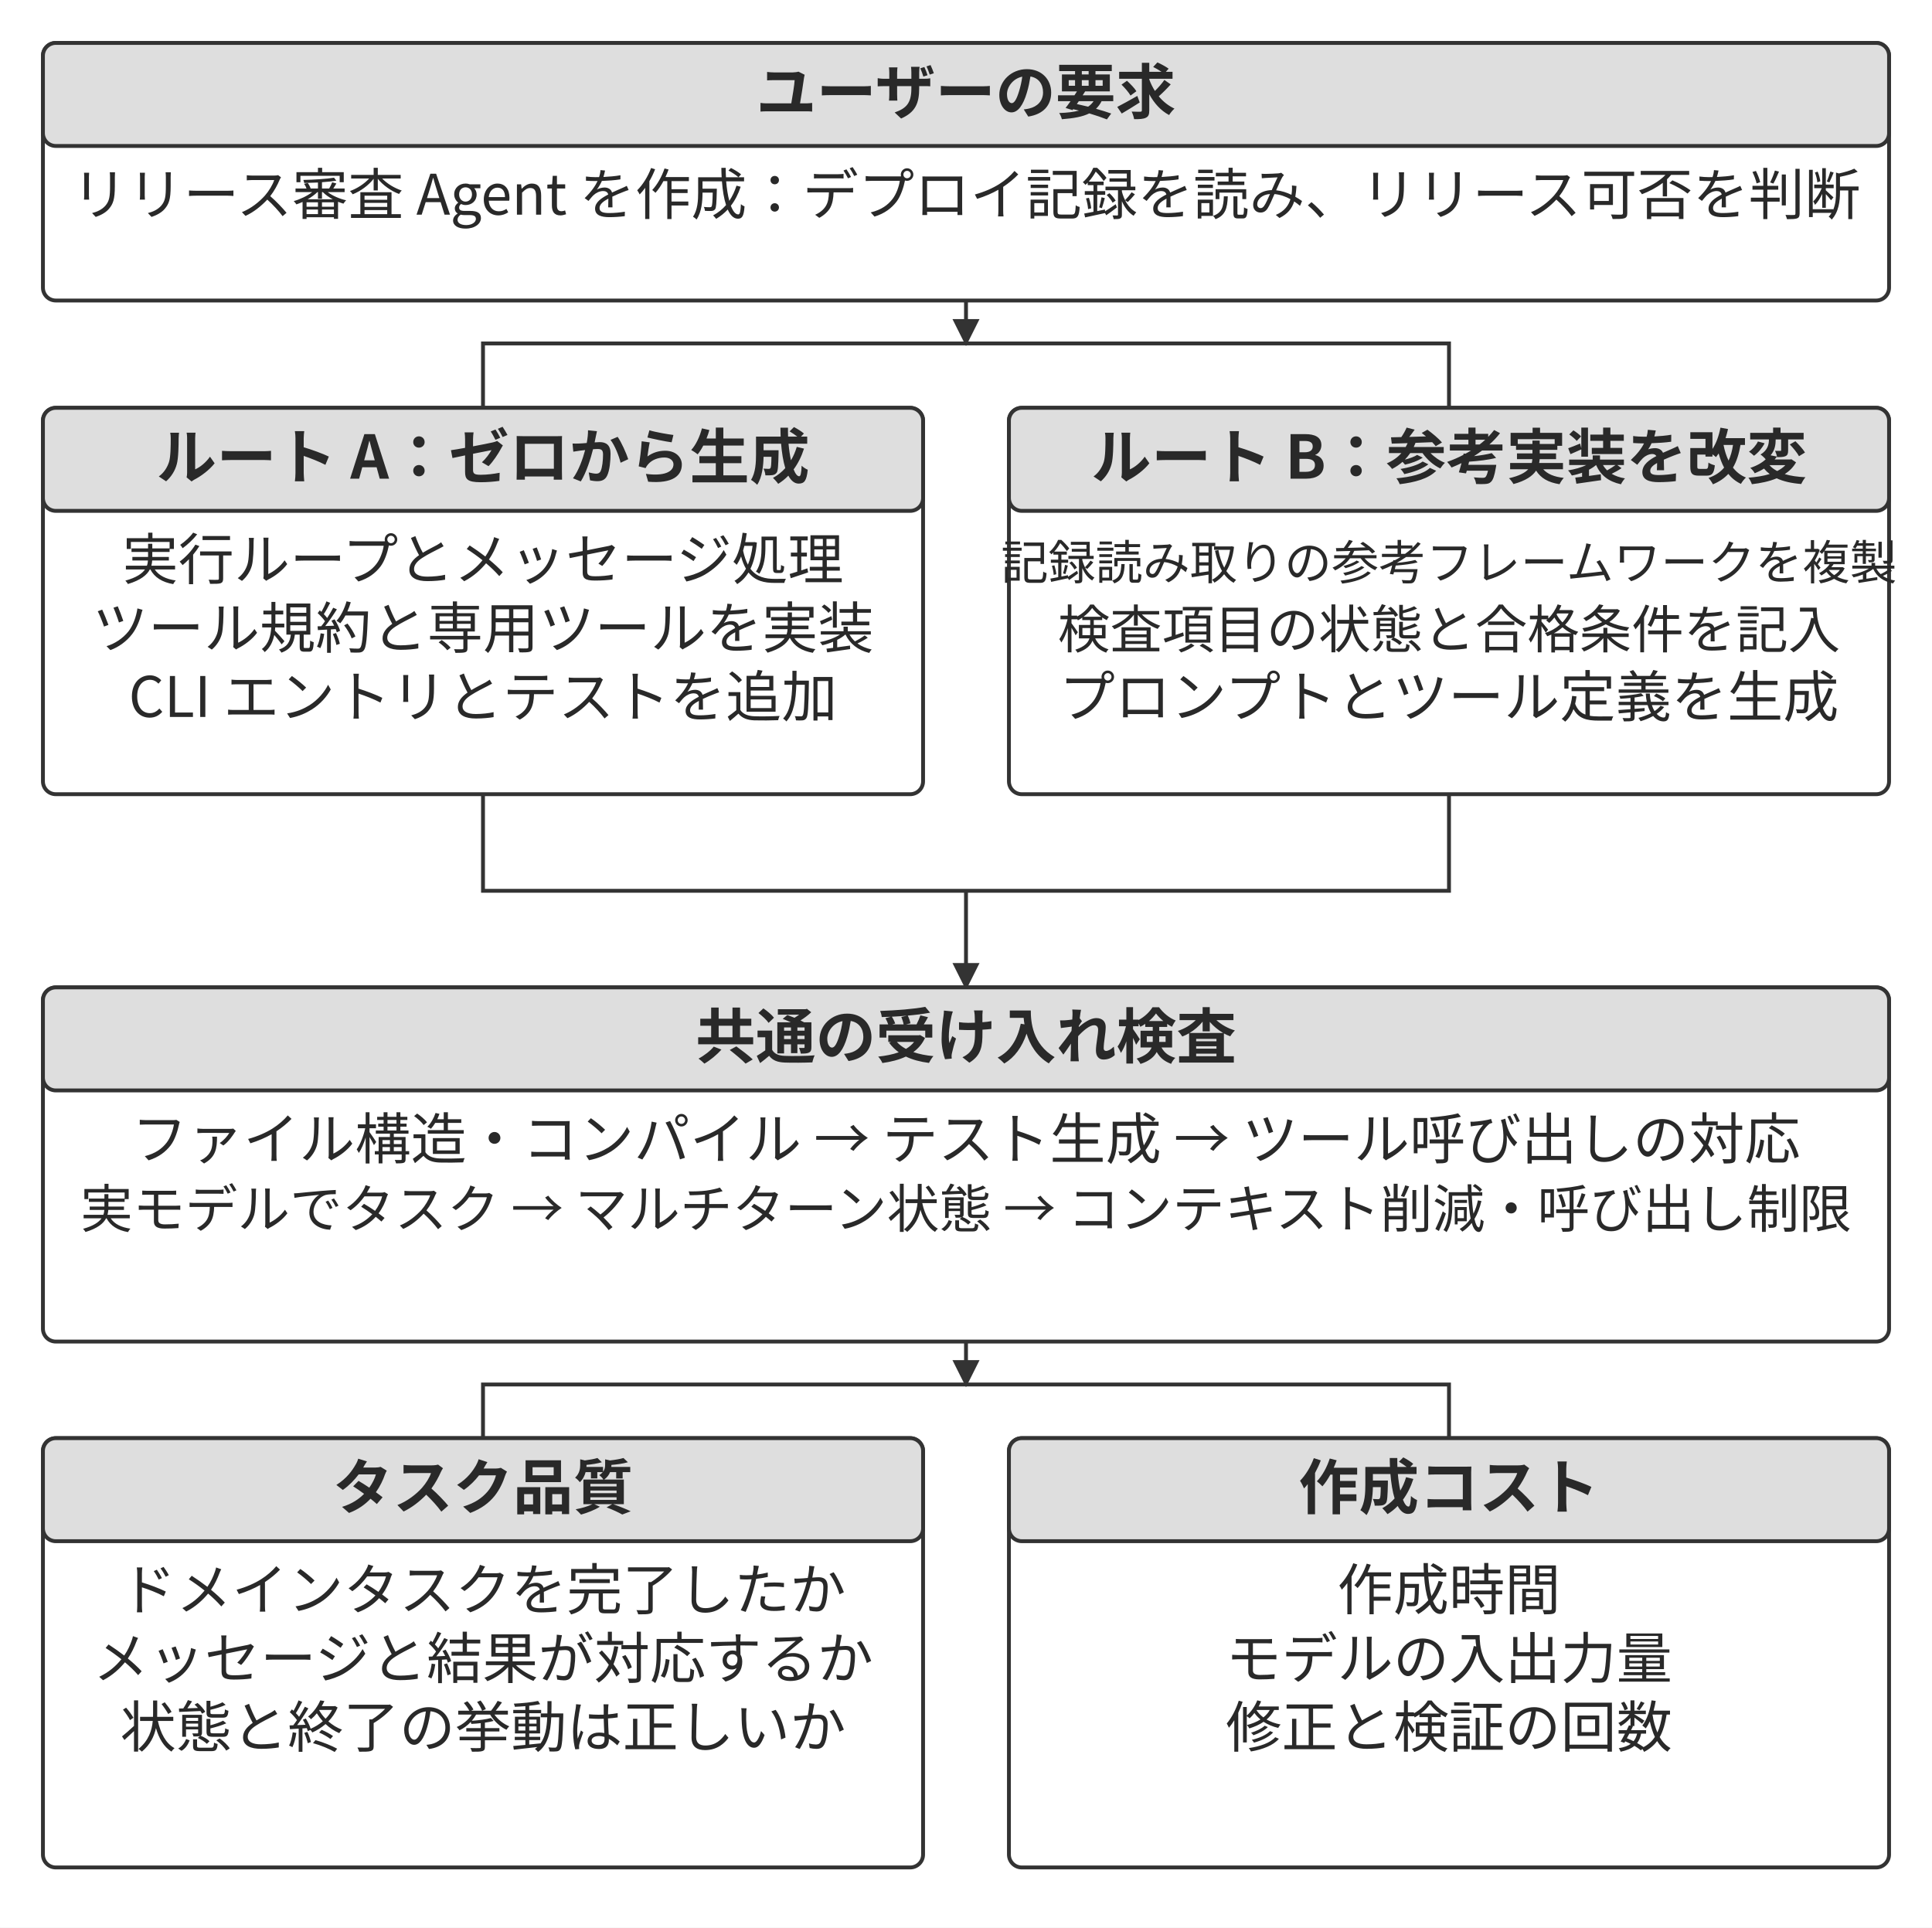
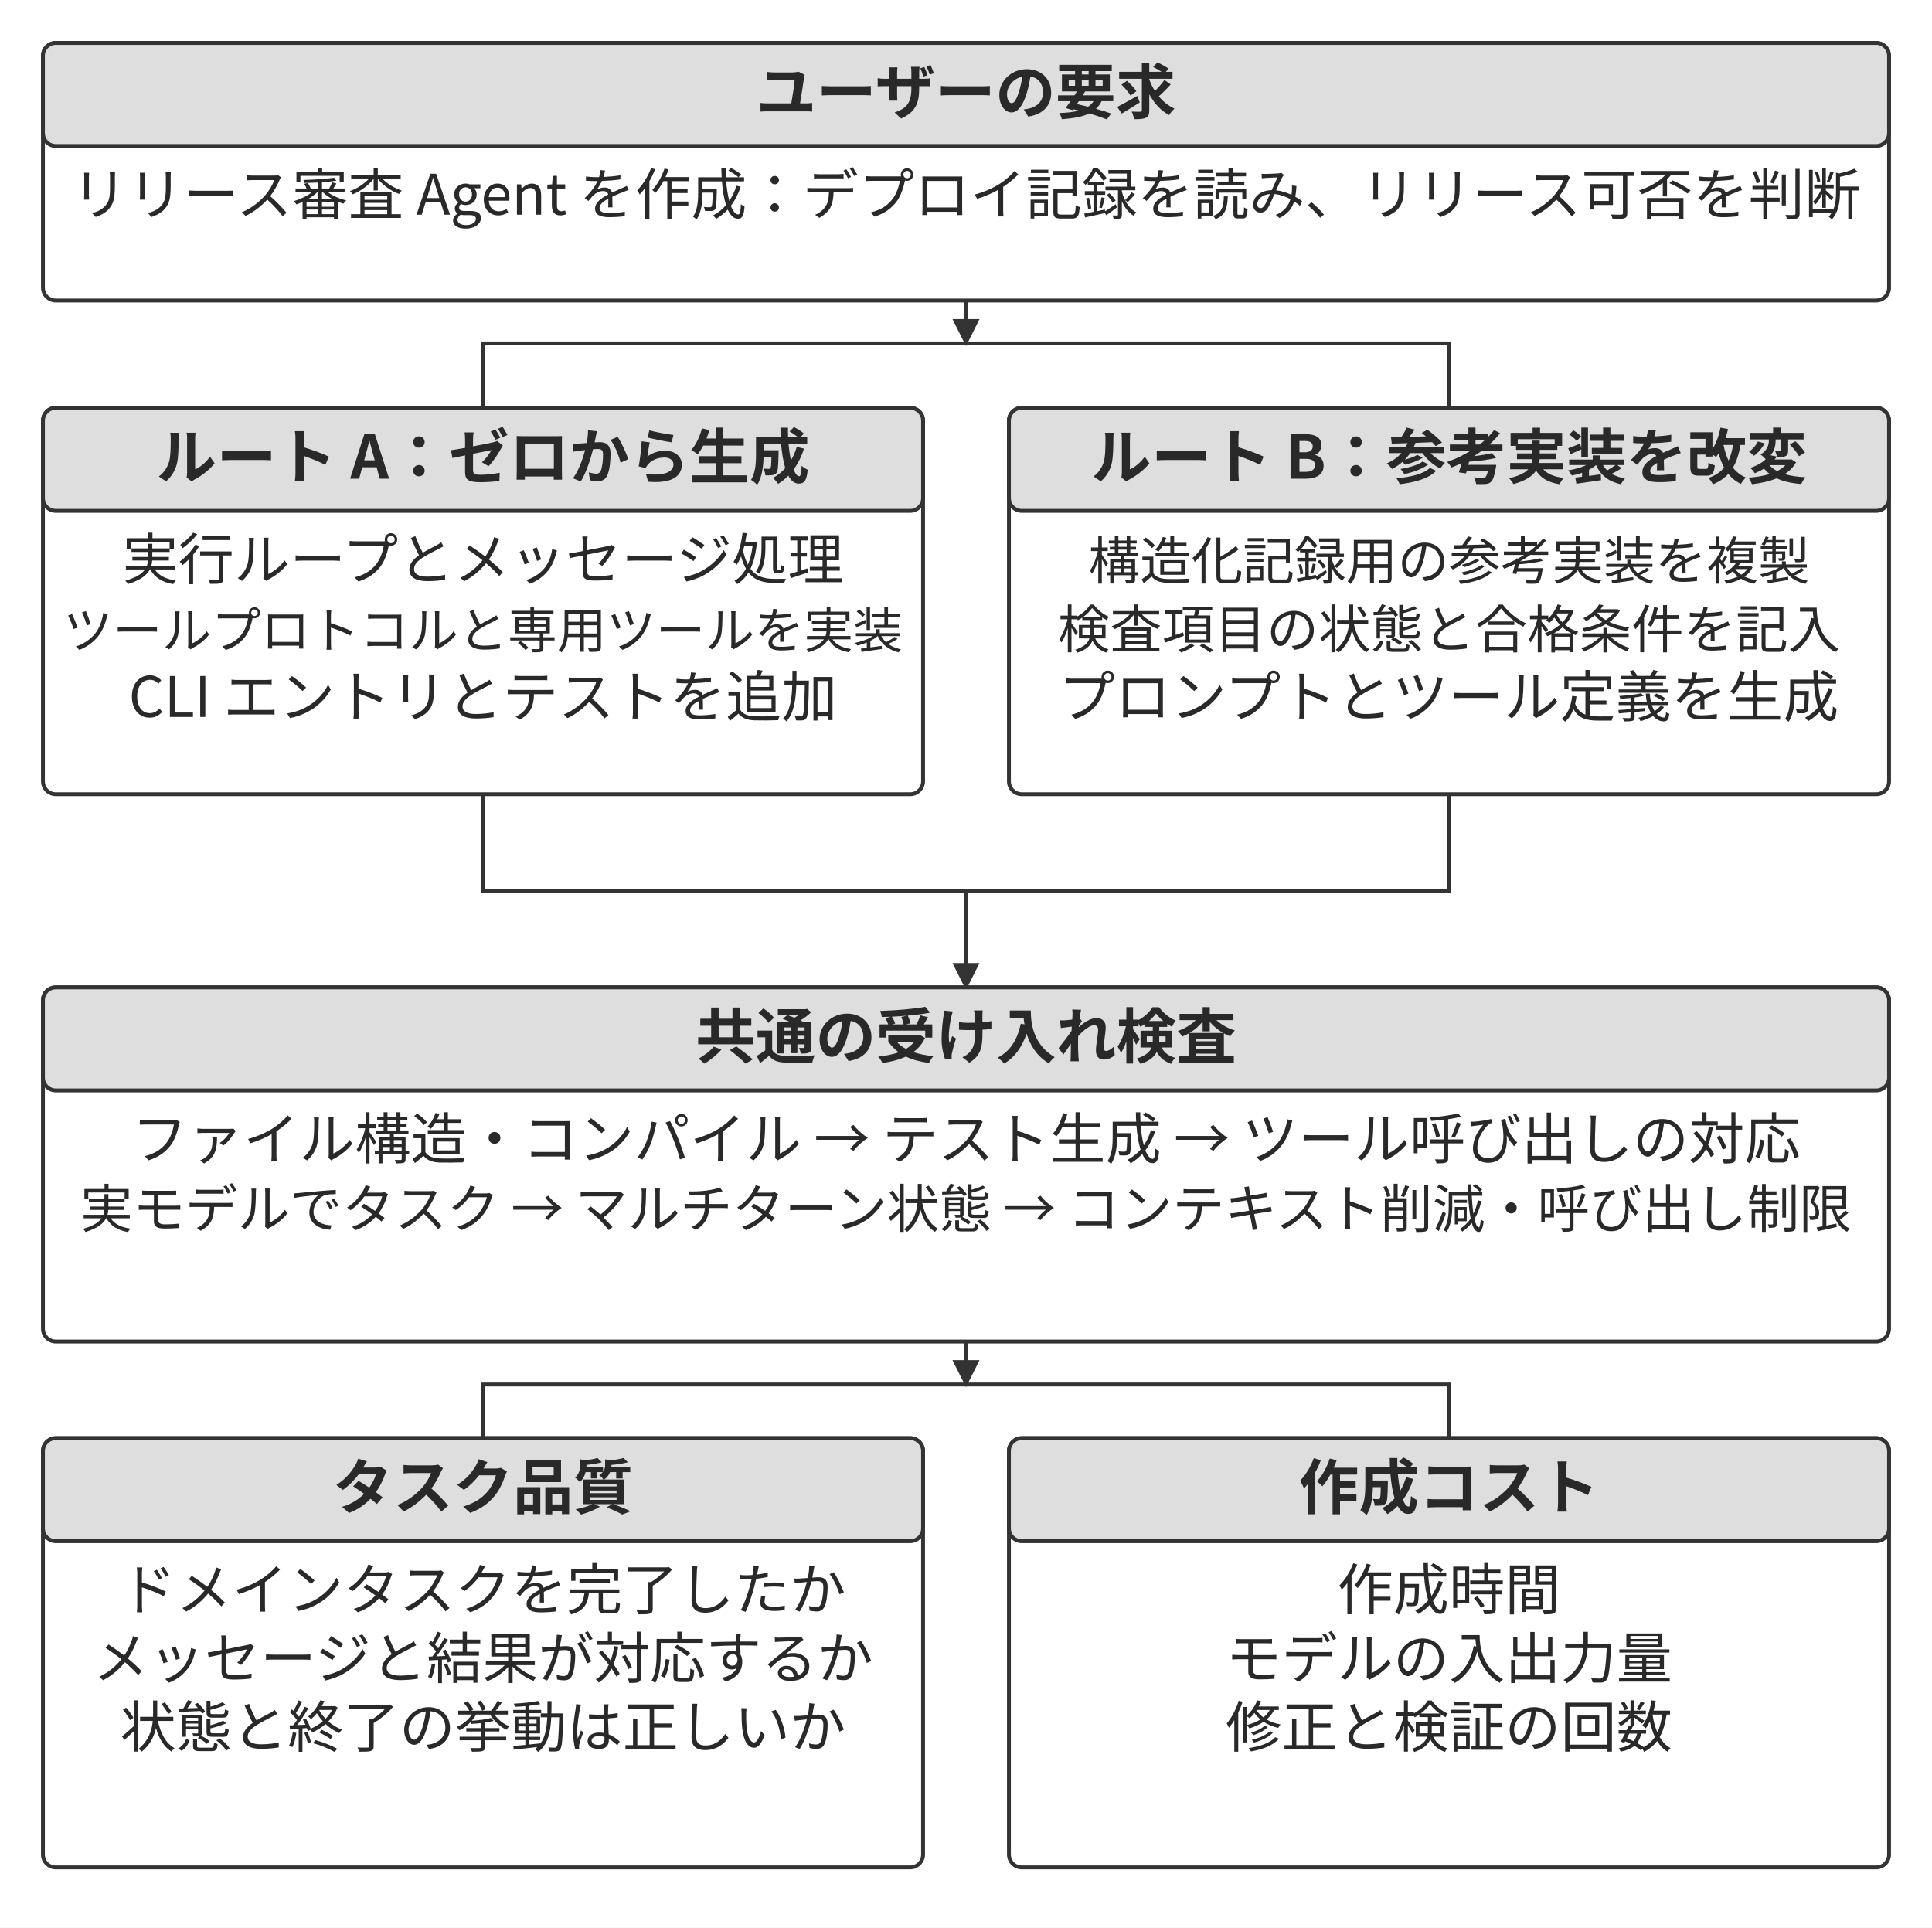
<svg xmlns="http://www.w3.org/2000/svg" width="106.000mm" height="105.764mm" viewBox="0 0 900 898" role="img" aria-labelledby="title desc">
  <defs>
    <marker id="arrow" viewBox="0 0 10 10" refX="9" refY="5" markerWidth="7" markerHeight="7" orient="auto-start-reverse">
      <path d="M0 0 L10 5 L0 10 Z" fill="#333333" />
    </marker>
  </defs>
  <rect width="900" height="898" fill="#ffffff" y="0" />
  <rect x="20" y="20" width="860" height="120" rx="6" fill="#ffffff" stroke="#333333" stroke-width="1.8" />
  <rect x="20" y="20" width="860" height="48" rx="6" fill="#dedede" stroke="#333333" stroke-width="1.8" />
  <text x="450" y="53" text-anchor="middle" font-family="&quot;Noto Sans CJK JP&quot;, &quot;Source Han Sans JP&quot;, &quot;Hiragino Sans&quot;, &quot;Yu Gothic&quot;, sans-serif" font-size="28.0" font-weight="700" fill="#292929">ユーザーの要求</text>
  <text x="450" y="100" text-anchor="middle" font-family="&quot;Noto Sans CJK JP&quot;, &quot;Source Han Sans JP&quot;, &quot;Hiragino Sans&quot;, &quot;Yu Gothic&quot;, sans-serif" font-size="26.0" font-weight="400" fill="#292929">リリース審査 Agent を作成：デプロイ記録を読み、リリース可否を判断</text>
  <path d="M450 140 L450 160" fill="none" stroke="#333333" stroke-width="1.8" marker-end="url(#arrow)" />
  <path d="M225 190 L225 160 L675 160 L675 190" fill="none" stroke="#333333" stroke-width="1.8" />
  <rect x="20" y="190" width="410" height="180" rx="6" fill="#ffffff" stroke="#333333" stroke-width="1.8" />
  <rect x="20" y="190" width="410" height="48" rx="6" fill="#dedede" stroke="#333333" stroke-width="1.8" />
  <text x="225" y="223" text-anchor="middle" font-family="&quot;Noto Sans CJK JP&quot;, &quot;Source Han Sans JP&quot;, &quot;Hiragino Sans&quot;, &quot;Yu Gothic&quot;, sans-serif" font-size="28.0" font-weight="700" fill="#292929">ルート A：ゼロから生成</text>
  <text x="225" y="270" text-anchor="middle" font-family="&quot;Noto Sans CJK JP&quot;, &quot;Source Han Sans JP&quot;, &quot;Hiragino Sans&quot;, &quot;Yu Gothic&quot;, sans-serif" font-size="26.0" font-weight="400" fill="#292929">実行ループとメッセージ処理</text>
-   <text x="225" y="302" text-anchor="middle" font-family="&quot;Noto Sans CJK JP&quot;, &quot;Source Han Sans JP&quot;, &quot;Hiragino Sans&quot;, &quot;Yu Gothic&quot;, sans-serif" font-size="26.0" font-weight="400" fill="#292929">ツール規約と専用ツールを実装</text>
+   <text x="225" y="302" text-anchor="middle" font-family="&quot;Noto Sans CJK JP&quot;, &quot;Source Han Sans JP&quot;, &quot;Hiragino Sans&quot;, &quot;Yu Gothic&quot;, sans-serif" font-size="23" font-weight="400" fill="#292929">ツールプロトコルと専用ツールを実装</text>
  <text x="225" y="334" text-anchor="middle" font-family="&quot;Noto Sans CJK JP&quot;, &quot;Source Han Sans JP&quot;, &quot;Hiragino Sans&quot;, &quot;Yu Gothic&quot;, sans-serif" font-size="26.0" font-weight="400" fill="#292929">CLI エントリとテストを追加</text>
  <rect x="470" y="190" width="410" height="180" rx="6" fill="#ffffff" stroke="#333333" stroke-width="1.8" />
  <rect x="470" y="190" width="410" height="48" rx="6" fill="#dedede" stroke="#333333" stroke-width="1.8" />
  <text x="675" y="223" text-anchor="middle" font-family="&quot;Noto Sans CJK JP&quot;, &quot;Source Han Sans JP&quot;, &quot;Hiragino Sans&quot;, &quot;Yu Gothic&quot;, sans-serif" font-size="28.0" font-weight="700" fill="#292929">ルート B：参考実装を改変</text>
-   <text x="675" y="270" text-anchor="middle" font-family="&quot;Noto Sans CJK JP&quot;, &quot;Source Han Sans JP&quot;, &quot;Hiragino Sans&quot;, &quot;Yu Gothic&quot;, sans-serif" font-size="22" font-weight="400" fill="#292929">記録読み取りの参考フレームワークを複製</text>
+   <text x="675" y="270" text-anchor="middle" font-family="&quot;Noto Sans CJK JP&quot;, &quot;Source Han Sans JP&quot;, &quot;Hiragino Sans&quot;, &quot;Yu Gothic&quot;, sans-serif" font-size="24" font-weight="400" fill="#292929">構造化記録用の参考実装を複製</text>
  <text x="675" y="302" text-anchor="middle" font-family="&quot;Noto Sans CJK JP&quot;, &quot;Source Han Sans JP&quot;, &quot;Hiragino Sans&quot;, &quot;Yu Gothic&quot;, sans-serif" font-size="24.3" font-weight="400" fill="#292929">検査項目の状態と合格条件を記入</text>
  <text x="675" y="334" text-anchor="middle" font-family="&quot;Noto Sans CJK JP&quot;, &quot;Source Han Sans JP&quot;, &quot;Hiragino Sans&quot;, &quot;Yu Gothic&quot;, sans-serif" font-size="26.0" font-weight="400" fill="#292929">プロンプトとツール定義を生成</text>
  <path d="M225 370 L225 415 L675 415 L675 370" fill="none" stroke="#333333" stroke-width="1.8" />
  <path d="M450 415 L450 460" fill="none" stroke="#333333" stroke-width="1.8" marker-end="url(#arrow)" />
  <rect x="20" y="460" width="860" height="165" rx="6" fill="#ffffff" stroke="#333333" stroke-width="1.8" />
  <rect x="20" y="460" width="860" height="48" rx="6" fill="#dedede" stroke="#333333" stroke-width="1.8" />
  <text x="450" y="493" text-anchor="middle" font-family="&quot;Noto Sans CJK JP&quot;, &quot;Source Han Sans JP&quot;, &quot;Hiragino Sans&quot;, &quot;Yu Gothic&quot;, sans-serif" font-size="28.0" font-weight="700" fill="#292929">共通の受け入れ検査</text>
  <text x="450" y="540" text-anchor="middle" font-family="&quot;Noto Sans CJK JP&quot;, &quot;Source Han Sans JP&quot;, &quot;Hiragino Sans&quot;, &quot;Yu Gothic&quot;, sans-serif" font-size="26.0" font-weight="400" fill="#292929">ファイル構造・コンパイル → テスト生成 → ツール呼び出しの対応</text>
  <text x="450" y="572" text-anchor="middle" font-family="&quot;Noto Sans CJK JP&quot;, &quot;Source Han Sans JP&quot;, &quot;Hiragino Sans&quot;, &quot;Yu Gothic&quot;, sans-serif" font-size="24.4" font-weight="400" fill="#292929">実モデルでタスク → マルチターン状態 → コンテキスト削減・呼び出し制限</text>
  <path d="M450 625 L450 645" fill="none" stroke="#333333" stroke-width="1.8" marker-end="url(#arrow)" />
  <path d="M225 670 L225 645 L675 645 L675 670" fill="none" stroke="#333333" stroke-width="1.8" />
  <rect x="20" y="670" width="410" height="200" rx="6" fill="#ffffff" stroke="#333333" stroke-width="1.8" />
  <rect x="20" y="670" width="410" height="48" rx="6" fill="#dedede" stroke="#333333" stroke-width="1.8" />
  <text x="225" y="703" text-anchor="middle" font-family="&quot;Noto Sans CJK JP&quot;, &quot;Source Han Sans JP&quot;, &quot;Hiragino Sans&quot;, &quot;Yu Gothic&quot;, sans-serif" font-size="28.0" font-weight="700" fill="#292929">タスク品質</text>
  <text x="225" y="750" text-anchor="middle" font-family="&quot;Noto Sans CJK JP&quot;, &quot;Source Han Sans JP&quot;, &quot;Hiragino Sans&quot;, &quot;Yu Gothic&quot;, sans-serif" font-size="26.0" font-weight="400" fill="#292929">ドメインタスクを完了したか</text>
  <text x="225" y="782" text-anchor="middle" font-family="&quot;Noto Sans CJK JP&quot;, &quot;Source Han Sans JP&quot;, &quot;Hiragino Sans&quot;, &quot;Yu Gothic&quot;, sans-serif" font-size="26.0" font-weight="400" fill="#292929">メッセージと結果が対応するか</text>
  <text x="225" y="814" text-anchor="middle" font-family="&quot;Noto Sans CJK JP&quot;, &quot;Source Han Sans JP&quot;, &quot;Hiragino Sans&quot;, &quot;Yu Gothic&quot;, sans-serif" font-size="26.0" font-weight="400" fill="#292929">状態と終了の挙動は正しいか</text>
  <rect x="470" y="670" width="410" height="200" rx="6" fill="#ffffff" stroke="#333333" stroke-width="1.8" />
  <rect x="470" y="670" width="410" height="48" rx="6" fill="#dedede" stroke="#333333" stroke-width="1.8" />
  <text x="675" y="703" text-anchor="middle" font-family="&quot;Noto Sans CJK JP&quot;, &quot;Source Han Sans JP&quot;, &quot;Hiragino Sans&quot;, &quot;Yu Gothic&quot;, sans-serif" font-size="28.0" font-weight="700" fill="#292929">作成コスト</text>
  <text x="675" y="750" text-anchor="middle" font-family="&quot;Noto Sans CJK JP&quot;, &quot;Source Han Sans JP&quot;, &quot;Hiragino Sans&quot;, &quot;Yu Gothic&quot;, sans-serif" font-size="26.0" font-weight="400" fill="#292929">作成時間</text>
  <text x="675" y="782" text-anchor="middle" font-family="&quot;Noto Sans CJK JP&quot;, &quot;Source Han Sans JP&quot;, &quot;Hiragino Sans&quot;, &quot;Yu Gothic&quot;, sans-serif" font-size="26.0" font-weight="400" fill="#292929">モデルの入出力量</text>
  <text x="675" y="814" text-anchor="middle" font-family="&quot;Noto Sans CJK JP&quot;, &quot;Source Han Sans JP&quot;, &quot;Hiragino Sans&quot;, &quot;Yu Gothic&quot;, sans-serif" font-size="26.0" font-weight="400" fill="#292929">修正と検証の回数</text>
  <defs />
</svg>
